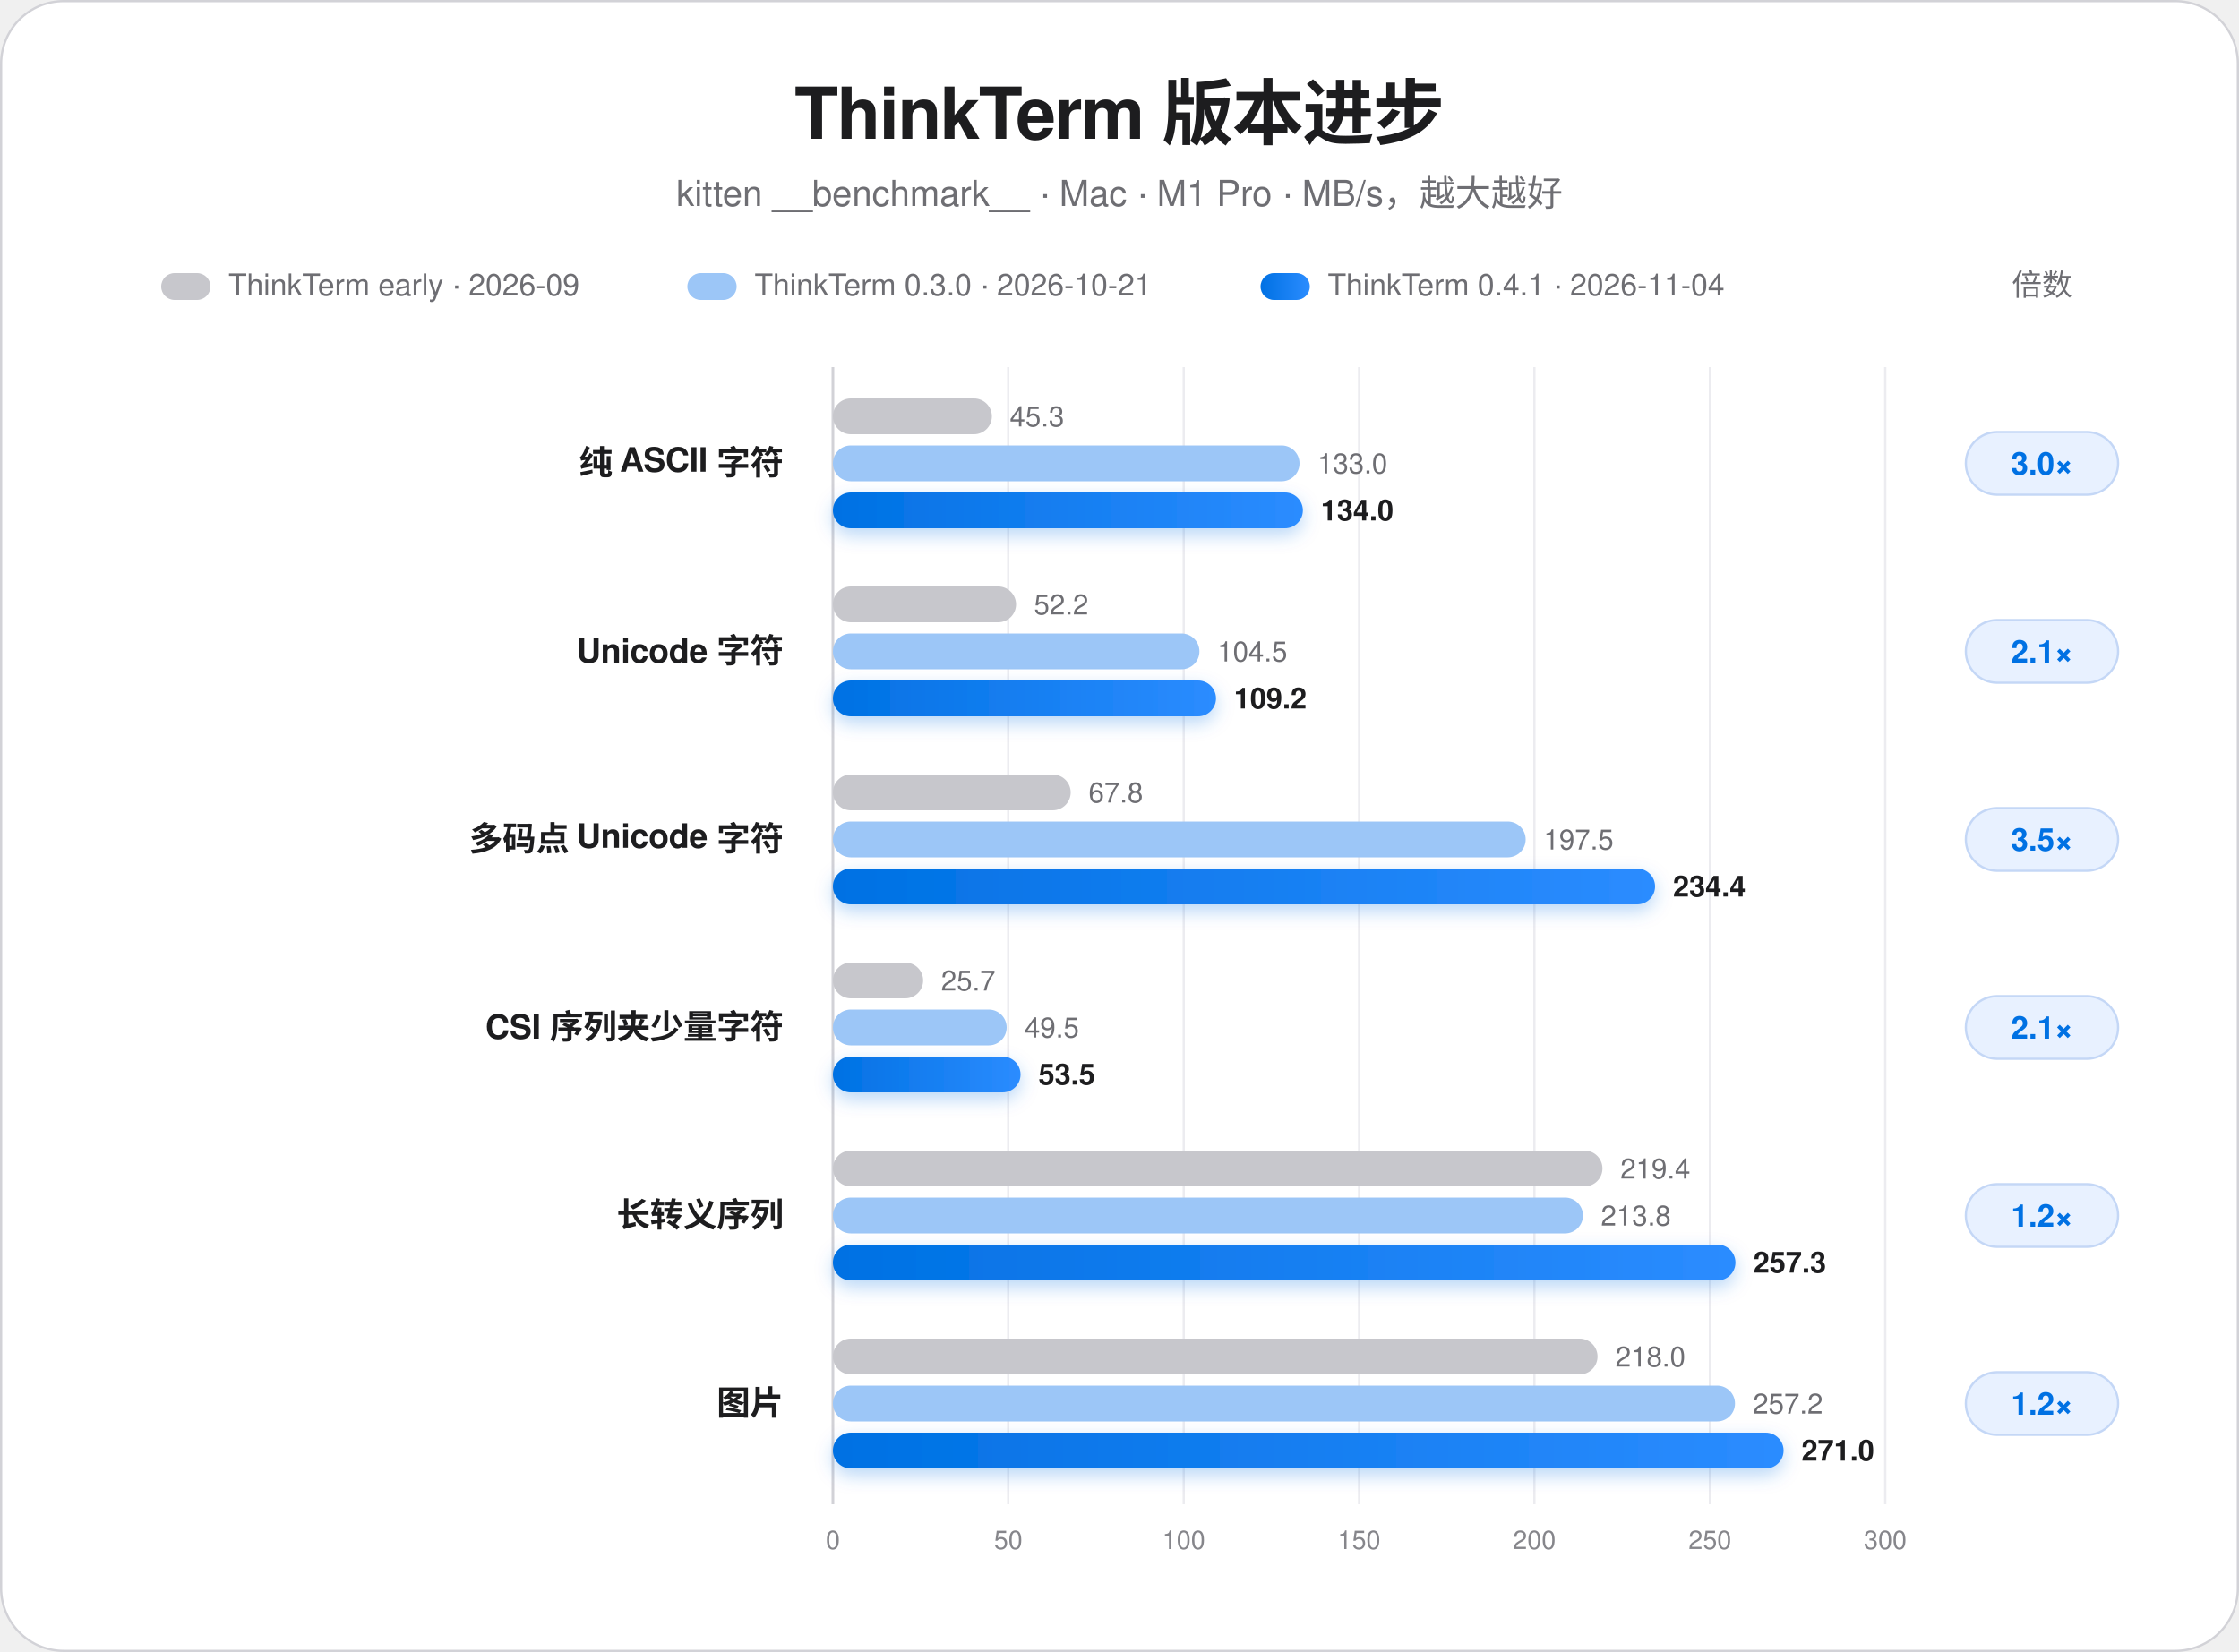
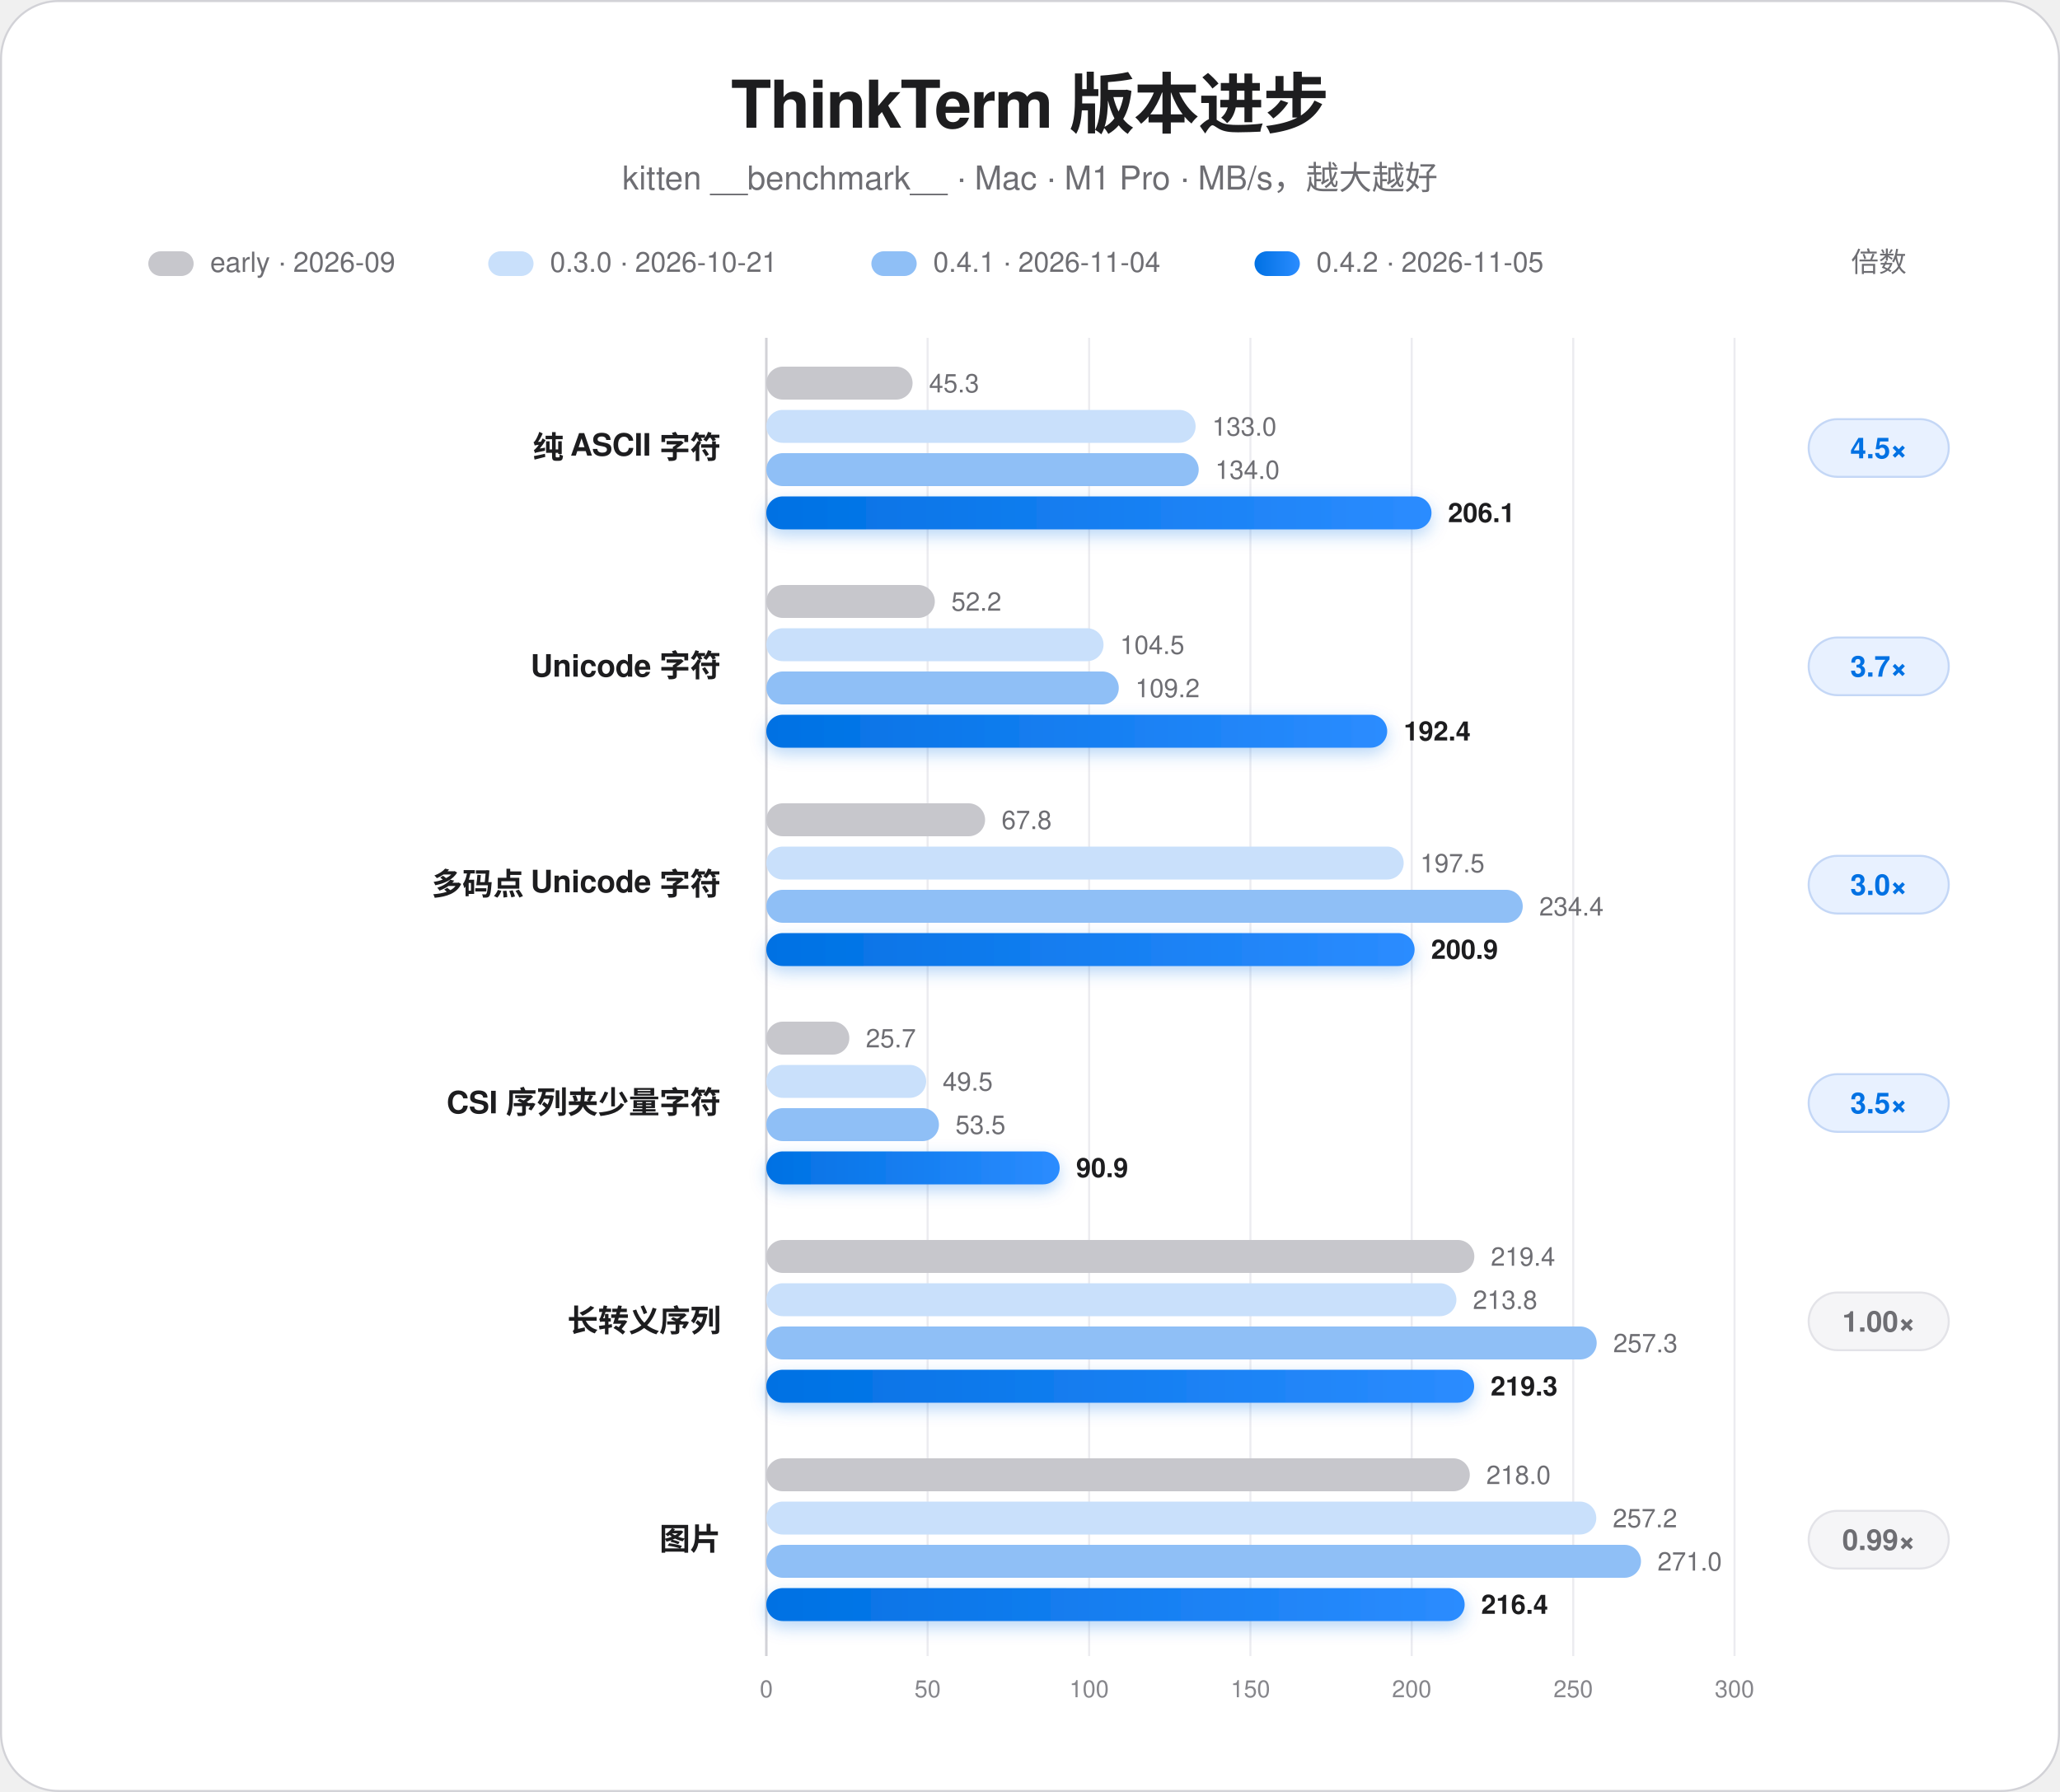
- <svg xmlns="http://www.w3.org/2000/svg" viewBox="0 0 1000 738" width="1000" height="738" role="img" aria-labelledby="t d">
+ <svg xmlns="http://www.w3.org/2000/svg" viewBox="0 0 1000 870" width="1000" height="870" role="img" aria-labelledby="t d">
  <defs>
    <linearGradient id="ours" x1="0" y1="0" x2="1" y2="0">
      <stop offset="0" stop-color="#0071e3" />
      <stop offset="1" stop-color="#2b8cff" />
    </linearGradient>
    <filter id="glow" x="-10%" y="-80%" width="120%" height="300%">
      <feDropShadow dx="0" dy="3" stdDeviation="4" flood-color="#0071e3" flood-opacity="0.28" />
    </filter>
  </defs>
  <style>
text { font-family: -apple-system, BlinkMacSystemFont, 'SF Pro Display', 'SF Pro Text', 'Segoe UI', 'Helvetica Neue', Helvetica, Arial, 'PingFang SC', 'Hiragino Sans GB', 'Microsoft YaHei', 'Noto Sans CJK SC', sans-serif; fill: #1d1d1f; }
.headline { font-size: 32px; font-weight: 700; letter-spacing: -0.6px; }
.subhead { font-size: 16px; fill: #6e6e73; }
.label { font-size: 15px; font-weight: 600; letter-spacing: -0.1px; }
.legend { font-size: 13.5px; font-weight: 500; fill: #6e6e73; }
.val-ours { font-size: 13px; font-weight: 700; }
.val-theirs { font-size: 12.5px; font-weight: 500; fill: #6e6e73; }
.tick { font-size: 11.5px; fill: #86868b; }
.caption { font-size: 13px; font-weight: 500; fill: #86868b; }
.grid { stroke: #ececf0; stroke-width: 1; }
.axis { stroke: #d2d2d7; stroke-width: 1.2; }
.ours { fill: url(#ours); }
.ours-bar { fill: url(#ours); filter: url(#glow); }
.theirs { fill: #c7c7cc; }
- .mid { fill: #9cc6f7; }
+ .mid0 { fill: #c9e0fb; }
+ .mid1 { fill: #8fbff6; }
.win { fill: #e8f1ff; stroke: #c4d7f6; }
.win-t { font-size: 14px; font-weight: 700; fill: #0071e3; }
.even { fill: #f5f5f7; stroke: #e3e3e8; }
.even-t { font-size: 14px; font-weight: 700; fill: #6e6e73; }
</style>
-   <rect x="0.5" y="0.5" width="999" height="737" rx="28" fill="#ffffff" stroke="#d2d2d7" />
+   <rect x="0.5" y="0.5" width="999" height="869" rx="28" fill="#ffffff" stroke="#d2d2d7" />
  <text x="500" y="62" class="headline" text-anchor="middle">ThinkTerm 版本进步</text>
  <text x="500" y="92" class="subhead" text-anchor="middle">kitten __benchmark__ · Mac · M1 Pro · MB/s，越大越好</text>
  <rect x="72" y="122" width="22" height="12" rx="6" class="theirs" />
-   <text x="102" y="132" class="legend">ThinkTerm early · 2026-09</text>
-   <rect x="307" y="122" width="22" height="12" rx="6" class="mid" />
-   <text x="337" y="132" class="legend">ThinkTerm 0.3.0 · 2026-10-21</text>
-   <rect x="563" y="122" width="22" height="12" rx="6" class="ours" />
-   <text x="593" y="132" class="legend">ThinkTerm 0.4.1 · 2026-11-04</text>
+   <text x="102" y="132" class="legend">early · 2026-09</text>
+   <rect x="237" y="122" width="22" height="12" rx="6" class="mid0" />
+   <text x="267" y="132" class="legend">0.3.0 · 2026-10-21</text>
+   <rect x="423" y="122" width="22" height="12" rx="6" class="mid1" />
+   <text x="453" y="132" class="legend">0.4.1 · 2026-11-04</text>
+   <rect x="609" y="122" width="22" height="12" rx="6" class="ours" />
+   <text x="639" y="132" class="legend">0.4.2 · 2026-11-05</text>
  <text x="912" y="132" class="legend" text-anchor="middle">倍数</text>
-   <line x1="450.3" y1="164" x2="450.3" y2="672" class="grid" />
-   <text x="450.3" y="692" class="tick" text-anchor="middle">50</text>
-   <line x1="528.7" y1="164" x2="528.7" y2="672" class="grid" />
-   <text x="528.7" y="692" class="tick" text-anchor="middle">100</text>
-   <line x1="607.0" y1="164" x2="607.0" y2="672" class="grid" />
-   <text x="607.0" y="692" class="tick" text-anchor="middle">150</text>
-   <line x1="685.3" y1="164" x2="685.3" y2="672" class="grid" />
-   <text x="685.3" y="692" class="tick" text-anchor="middle">200</text>
-   <line x1="763.7" y1="164" x2="763.7" y2="672" class="grid" />
-   <text x="763.7" y="692" class="tick" text-anchor="middle">250</text>
-   <line x1="842.0" y1="164" x2="842.0" y2="672" class="grid" />
-   <text x="842.0" y="692" class="tick" text-anchor="middle">300</text>
-   <line x1="372" y1="164" x2="372" y2="672" class="axis" />
-   <text x="372" y="692" class="tick" text-anchor="middle">0</text>
-   <text x="350" y="212.0" class="label" text-anchor="end">纯 ASCII 字符</text>
+   <line x1="450.3" y1="164" x2="450.3" y2="804" class="grid" />
+   <text x="450.3" y="824" class="tick" text-anchor="middle">50</text>
+   <line x1="528.7" y1="164" x2="528.7" y2="804" class="grid" />
+   <text x="528.7" y="824" class="tick" text-anchor="middle">100</text>
+   <line x1="607.0" y1="164" x2="607.0" y2="804" class="grid" />
+   <text x="607.0" y="824" class="tick" text-anchor="middle">150</text>
+   <line x1="685.3" y1="164" x2="685.3" y2="804" class="grid" />
+   <text x="685.3" y="824" class="tick" text-anchor="middle">200</text>
+   <line x1="763.7" y1="164" x2="763.7" y2="804" class="grid" />
+   <text x="763.7" y="824" class="tick" text-anchor="middle">250</text>
+   <line x1="842.0" y1="164" x2="842.0" y2="804" class="grid" />
+   <text x="842.0" y="824" class="tick" text-anchor="middle">300</text>
+   <line x1="372" y1="164" x2="372" y2="804" class="axis" />
+   <text x="372" y="824" class="tick" text-anchor="middle">0</text>
+   <text x="350" y="222.5" class="label" text-anchor="end">纯 ASCII 字符</text>
  <rect x="372" y="178" width="71.0" height="16" rx="8.0" class="theirs" />
  <text x="451.0" y="190.5" class="val-theirs">45.3</text>
-   <rect x="372" y="199" width="208.4" height="16" rx="8.0" class="mid" />
+   <rect x="372" y="199" width="208.4" height="16" rx="8.0" class="mid0" />
  <text x="588.4" y="211.5" class="val-theirs">133.0</text>
-   <rect x="372" y="220" width="209.9" height="16" rx="8.0" class="ours-bar" />
-   <text x="589.9" y="232.5" class="val-ours">134.0</text>
-   <rect x="878" y="193.0" width="68" height="28" rx="14" class="win" />
-   <text x="912" y="212.0" class="win-t" text-anchor="middle">3.0×</text>
-   <text x="350" y="296.0" class="label" text-anchor="end">Unicode 字符</text>
-   <rect x="372" y="262" width="81.8" height="16" rx="8.0" class="theirs" />
-   <text x="461.8" y="274.5" class="val-theirs">52.2</text>
-   <rect x="372" y="283" width="163.7" height="16" rx="8.0" class="mid" />
-   <text x="543.7" y="295.5" class="val-theirs">104.5</text>
-   <rect x="372" y="304" width="171.1" height="16" rx="8.0" class="ours-bar" />
-   <text x="551.1" y="316.5" class="val-ours">109.2</text>
-   <rect x="878" y="277.0" width="68" height="28" rx="14" class="win" />
-   <text x="912" y="296.0" class="win-t" text-anchor="middle">2.1×</text>
-   <text x="350" y="380.0" class="label" text-anchor="end">多码点 Unicode 字符</text>
-   <rect x="372" y="346" width="106.2" height="16" rx="8.0" class="theirs" />
-   <text x="486.2" y="358.5" class="val-theirs">67.8</text>
-   <rect x="372" y="367" width="309.4" height="16" rx="8.0" class="mid" />
-   <text x="689.4" y="379.5" class="val-theirs">197.5</text>
-   <rect x="372" y="388" width="367.2" height="16" rx="8.0" class="ours-bar" />
-   <text x="747.2" y="400.5" class="val-ours">234.4</text>
-   <rect x="878" y="361.0" width="68" height="28" rx="14" class="win" />
-   <text x="912" y="380.0" class="win-t" text-anchor="middle">3.5×</text>
-   <text x="350" y="464.0" class="label" text-anchor="end">CSI 序列夹少量字符</text>
-   <rect x="372" y="430" width="40.3" height="16" rx="8.0" class="theirs" />
-   <text x="420.3" y="442.5" class="val-theirs">25.7</text>
-   <rect x="372" y="451" width="77.6" height="16" rx="8.0" class="mid" />
-   <text x="457.6" y="463.5" class="val-theirs">49.5</text>
-   <rect x="372" y="472" width="83.8" height="16" rx="8.0" class="ours-bar" />
-   <text x="463.8" y="484.5" class="val-ours">53.5</text>
-   <rect x="878" y="445.0" width="68" height="28" rx="14" class="win" />
-   <text x="912" y="464.0" class="win-t" text-anchor="middle">2.1×</text>
-   <text x="350" y="548.0" class="label" text-anchor="end">长转义序列</text>
-   <rect x="372" y="514" width="343.7" height="16" rx="8.0" class="theirs" />
-   <text x="723.7" y="526.5" class="val-theirs">219.4</text>
-   <rect x="372" y="535" width="335.0" height="16" rx="8.0" class="mid" />
-   <text x="715.0" y="547.5" class="val-theirs">213.8</text>
-   <rect x="372" y="556" width="403.1" height="16" rx="8.0" class="ours-bar" />
-   <text x="783.1" y="568.5" class="val-ours">257.3</text>
-   <rect x="878" y="529.0" width="68" height="28" rx="14" class="win" />
-   <text x="912" y="548.0" class="win-t" text-anchor="middle">1.2×</text>
-   <text x="350" y="632.0" class="label" text-anchor="end">图片</text>
-   <rect x="372" y="598" width="341.5" height="16" rx="8.0" class="theirs" />
-   <text x="721.5" y="610.5" class="val-theirs">218.0</text>
-   <rect x="372" y="619" width="402.9" height="16" rx="8.0" class="mid" />
-   <text x="782.9" y="631.5" class="val-theirs">257.2</text>
-   <rect x="372" y="640" width="424.6" height="16" rx="8.0" class="ours-bar" />
-   <text x="804.6" y="652.5" class="val-ours">271.0</text>
-   <rect x="878" y="613.0" width="68" height="28" rx="14" class="win" />
-   <text x="912" y="632.0" class="win-t" text-anchor="middle">1.2×</text>
+   <rect x="372" y="220" width="209.9" height="16" rx="8.0" class="mid1" />
+   <text x="589.9" y="232.5" class="val-theirs">134.0</text>
+   <rect x="372" y="241" width="322.9" height="16" rx="8.0" class="ours-bar" />
+   <text x="702.9" y="253.5" class="val-ours">206.1</text>
+   <rect x="878" y="203.5" width="68" height="28" rx="14" class="win" />
+   <text x="912" y="222.5" class="win-t" text-anchor="middle">4.5×</text>
+   <text x="350" y="328.5" class="label" text-anchor="end">Unicode 字符</text>
+   <rect x="372" y="284" width="81.8" height="16" rx="8.0" class="theirs" />
+   <text x="461.8" y="296.5" class="val-theirs">52.2</text>
+   <rect x="372" y="305" width="163.7" height="16" rx="8.0" class="mid0" />
+   <text x="543.7" y="317.5" class="val-theirs">104.5</text>
+   <rect x="372" y="326" width="171.1" height="16" rx="8.0" class="mid1" />
+   <text x="551.1" y="338.5" class="val-theirs">109.2</text>
+   <rect x="372" y="347" width="301.4" height="16" rx="8.0" class="ours-bar" />
+   <text x="681.4" y="359.5" class="val-ours">192.4</text>
+   <rect x="878" y="309.5" width="68" height="28" rx="14" class="win" />
+   <text x="912" y="328.5" class="win-t" text-anchor="middle">3.7×</text>
+   <text x="350" y="434.5" class="label" text-anchor="end">多码点 Unicode 字符</text>
+   <rect x="372" y="390" width="106.2" height="16" rx="8.0" class="theirs" />
+   <text x="486.2" y="402.5" class="val-theirs">67.8</text>
+   <rect x="372" y="411" width="309.4" height="16" rx="8.0" class="mid0" />
+   <text x="689.4" y="423.5" class="val-theirs">197.5</text>
+   <rect x="372" y="432" width="367.2" height="16" rx="8.0" class="mid1" />
+   <text x="747.2" y="444.5" class="val-theirs">234.4</text>
+   <rect x="372" y="453" width="314.7" height="16" rx="8.0" class="ours-bar" />
+   <text x="694.7" y="465.5" class="val-ours">200.9</text>
+   <rect x="878" y="415.5" width="68" height="28" rx="14" class="win" />
+   <text x="912" y="434.5" class="win-t" text-anchor="middle">3.0×</text>
+   <text x="350" y="540.5" class="label" text-anchor="end">CSI 序列夹少量字符</text>
+   <rect x="372" y="496" width="40.3" height="16" rx="8.0" class="theirs" />
+   <text x="420.3" y="508.5" class="val-theirs">25.7</text>
+   <rect x="372" y="517" width="77.6" height="16" rx="8.0" class="mid0" />
+   <text x="457.6" y="529.5" class="val-theirs">49.5</text>
+   <rect x="372" y="538" width="83.8" height="16" rx="8.0" class="mid1" />
+   <text x="463.8" y="550.5" class="val-theirs">53.5</text>
+   <rect x="372" y="559" width="142.4" height="16" rx="8.0" class="ours-bar" />
+   <text x="522.4" y="571.5" class="val-ours">90.9</text>
+   <rect x="878" y="521.5" width="68" height="28" rx="14" class="win" />
+   <text x="912" y="540.5" class="win-t" text-anchor="middle">3.5×</text>
+   <text x="350" y="646.5" class="label" text-anchor="end">长转义序列</text>
+   <rect x="372" y="602" width="343.7" height="16" rx="8.0" class="theirs" />
+   <text x="723.7" y="614.5" class="val-theirs">219.4</text>
+   <rect x="372" y="623" width="335.0" height="16" rx="8.0" class="mid0" />
+   <text x="715.0" y="635.5" class="val-theirs">213.8</text>
+   <rect x="372" y="644" width="403.1" height="16" rx="8.0" class="mid1" />
+   <text x="783.1" y="656.5" class="val-theirs">257.3</text>
+   <rect x="372" y="665" width="343.6" height="16" rx="8.0" class="ours-bar" />
+   <text x="723.6" y="677.5" class="val-ours">219.3</text>
+   <rect x="878" y="627.5" width="68" height="28" rx="14" class="even" />
+   <text x="912" y="646.5" class="even-t" text-anchor="middle">1.00×</text>
+   <text x="350" y="752.5" class="label" text-anchor="end">图片</text>
+   <rect x="372" y="708" width="341.5" height="16" rx="8.0" class="theirs" />
+   <text x="721.5" y="720.5" class="val-theirs">218.0</text>
+   <rect x="372" y="729" width="402.9" height="16" rx="8.0" class="mid0" />
+   <text x="782.9" y="741.5" class="val-theirs">257.2</text>
+   <rect x="372" y="750" width="424.6" height="16" rx="8.0" class="mid1" />
+   <text x="804.6" y="762.5" class="val-theirs">271.0</text>
+   <rect x="372" y="771" width="339.0" height="16" rx="8.0" class="ours-bar" />
+   <text x="719.0" y="783.5" class="val-ours">216.4</text>
+   <rect x="878" y="733.5" width="68" height="28" rx="14" class="even" />
+   <text x="912" y="752.5" class="even-t" text-anchor="middle">0.99×</text>
</svg>
